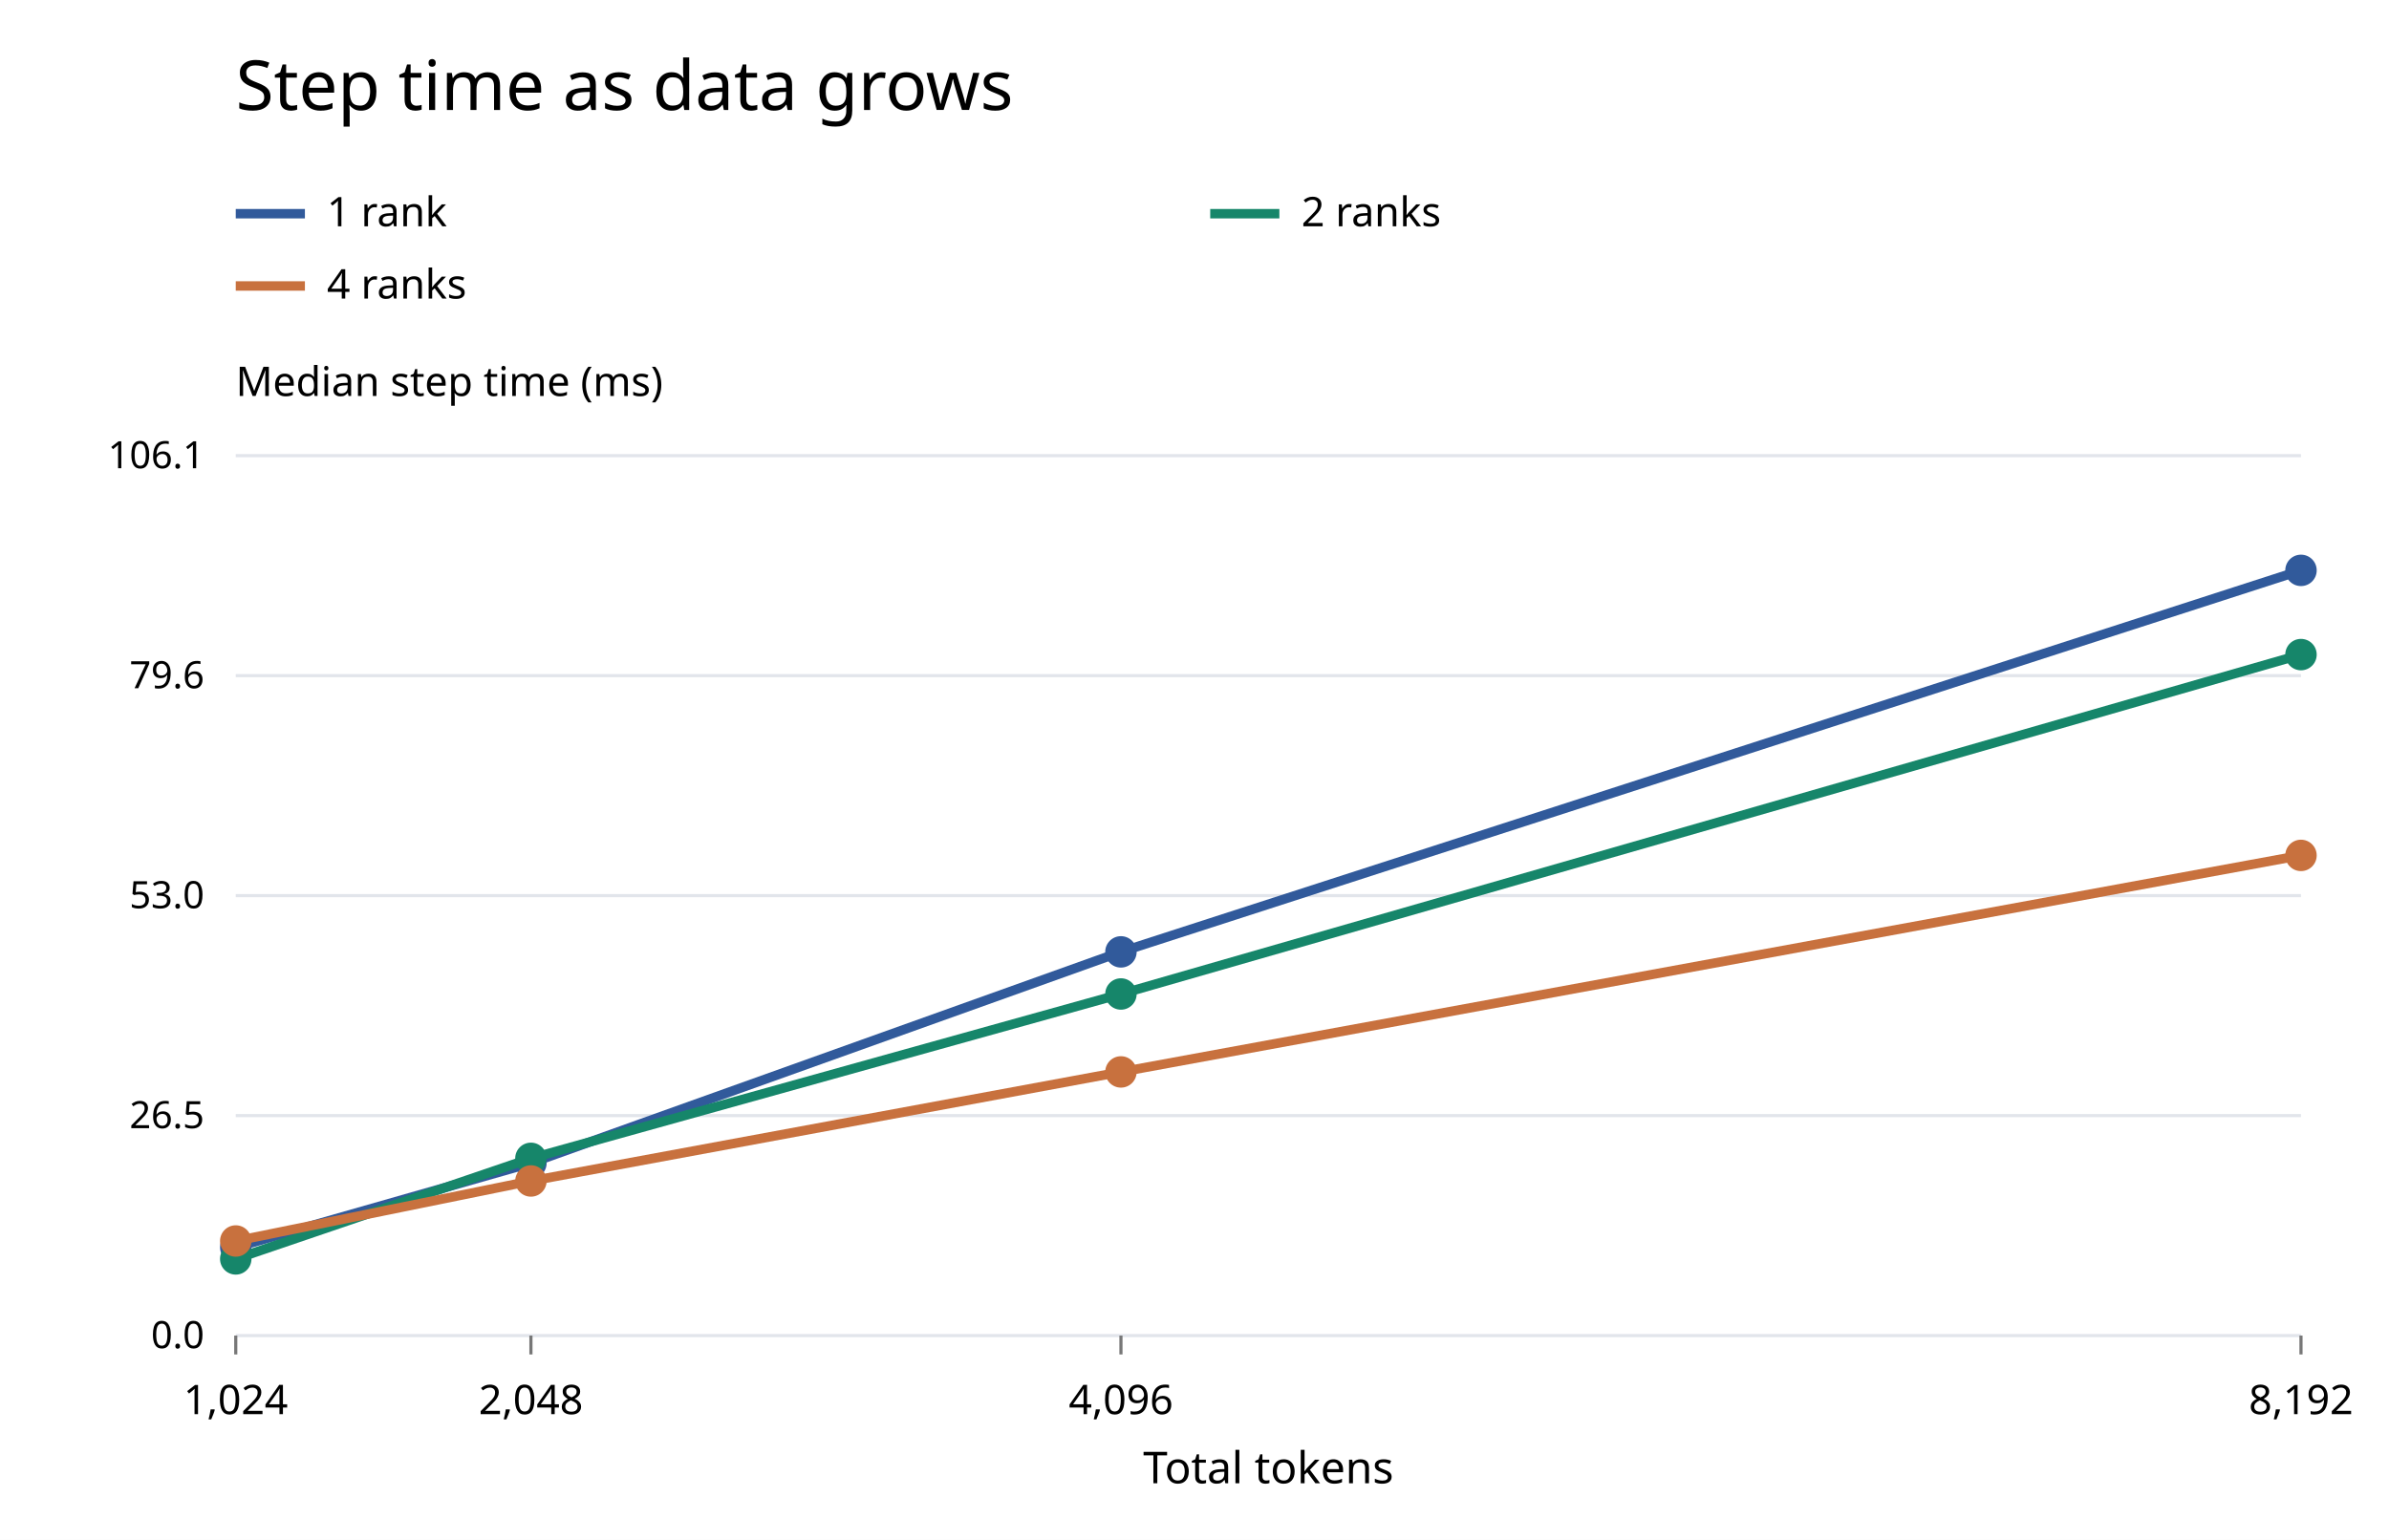
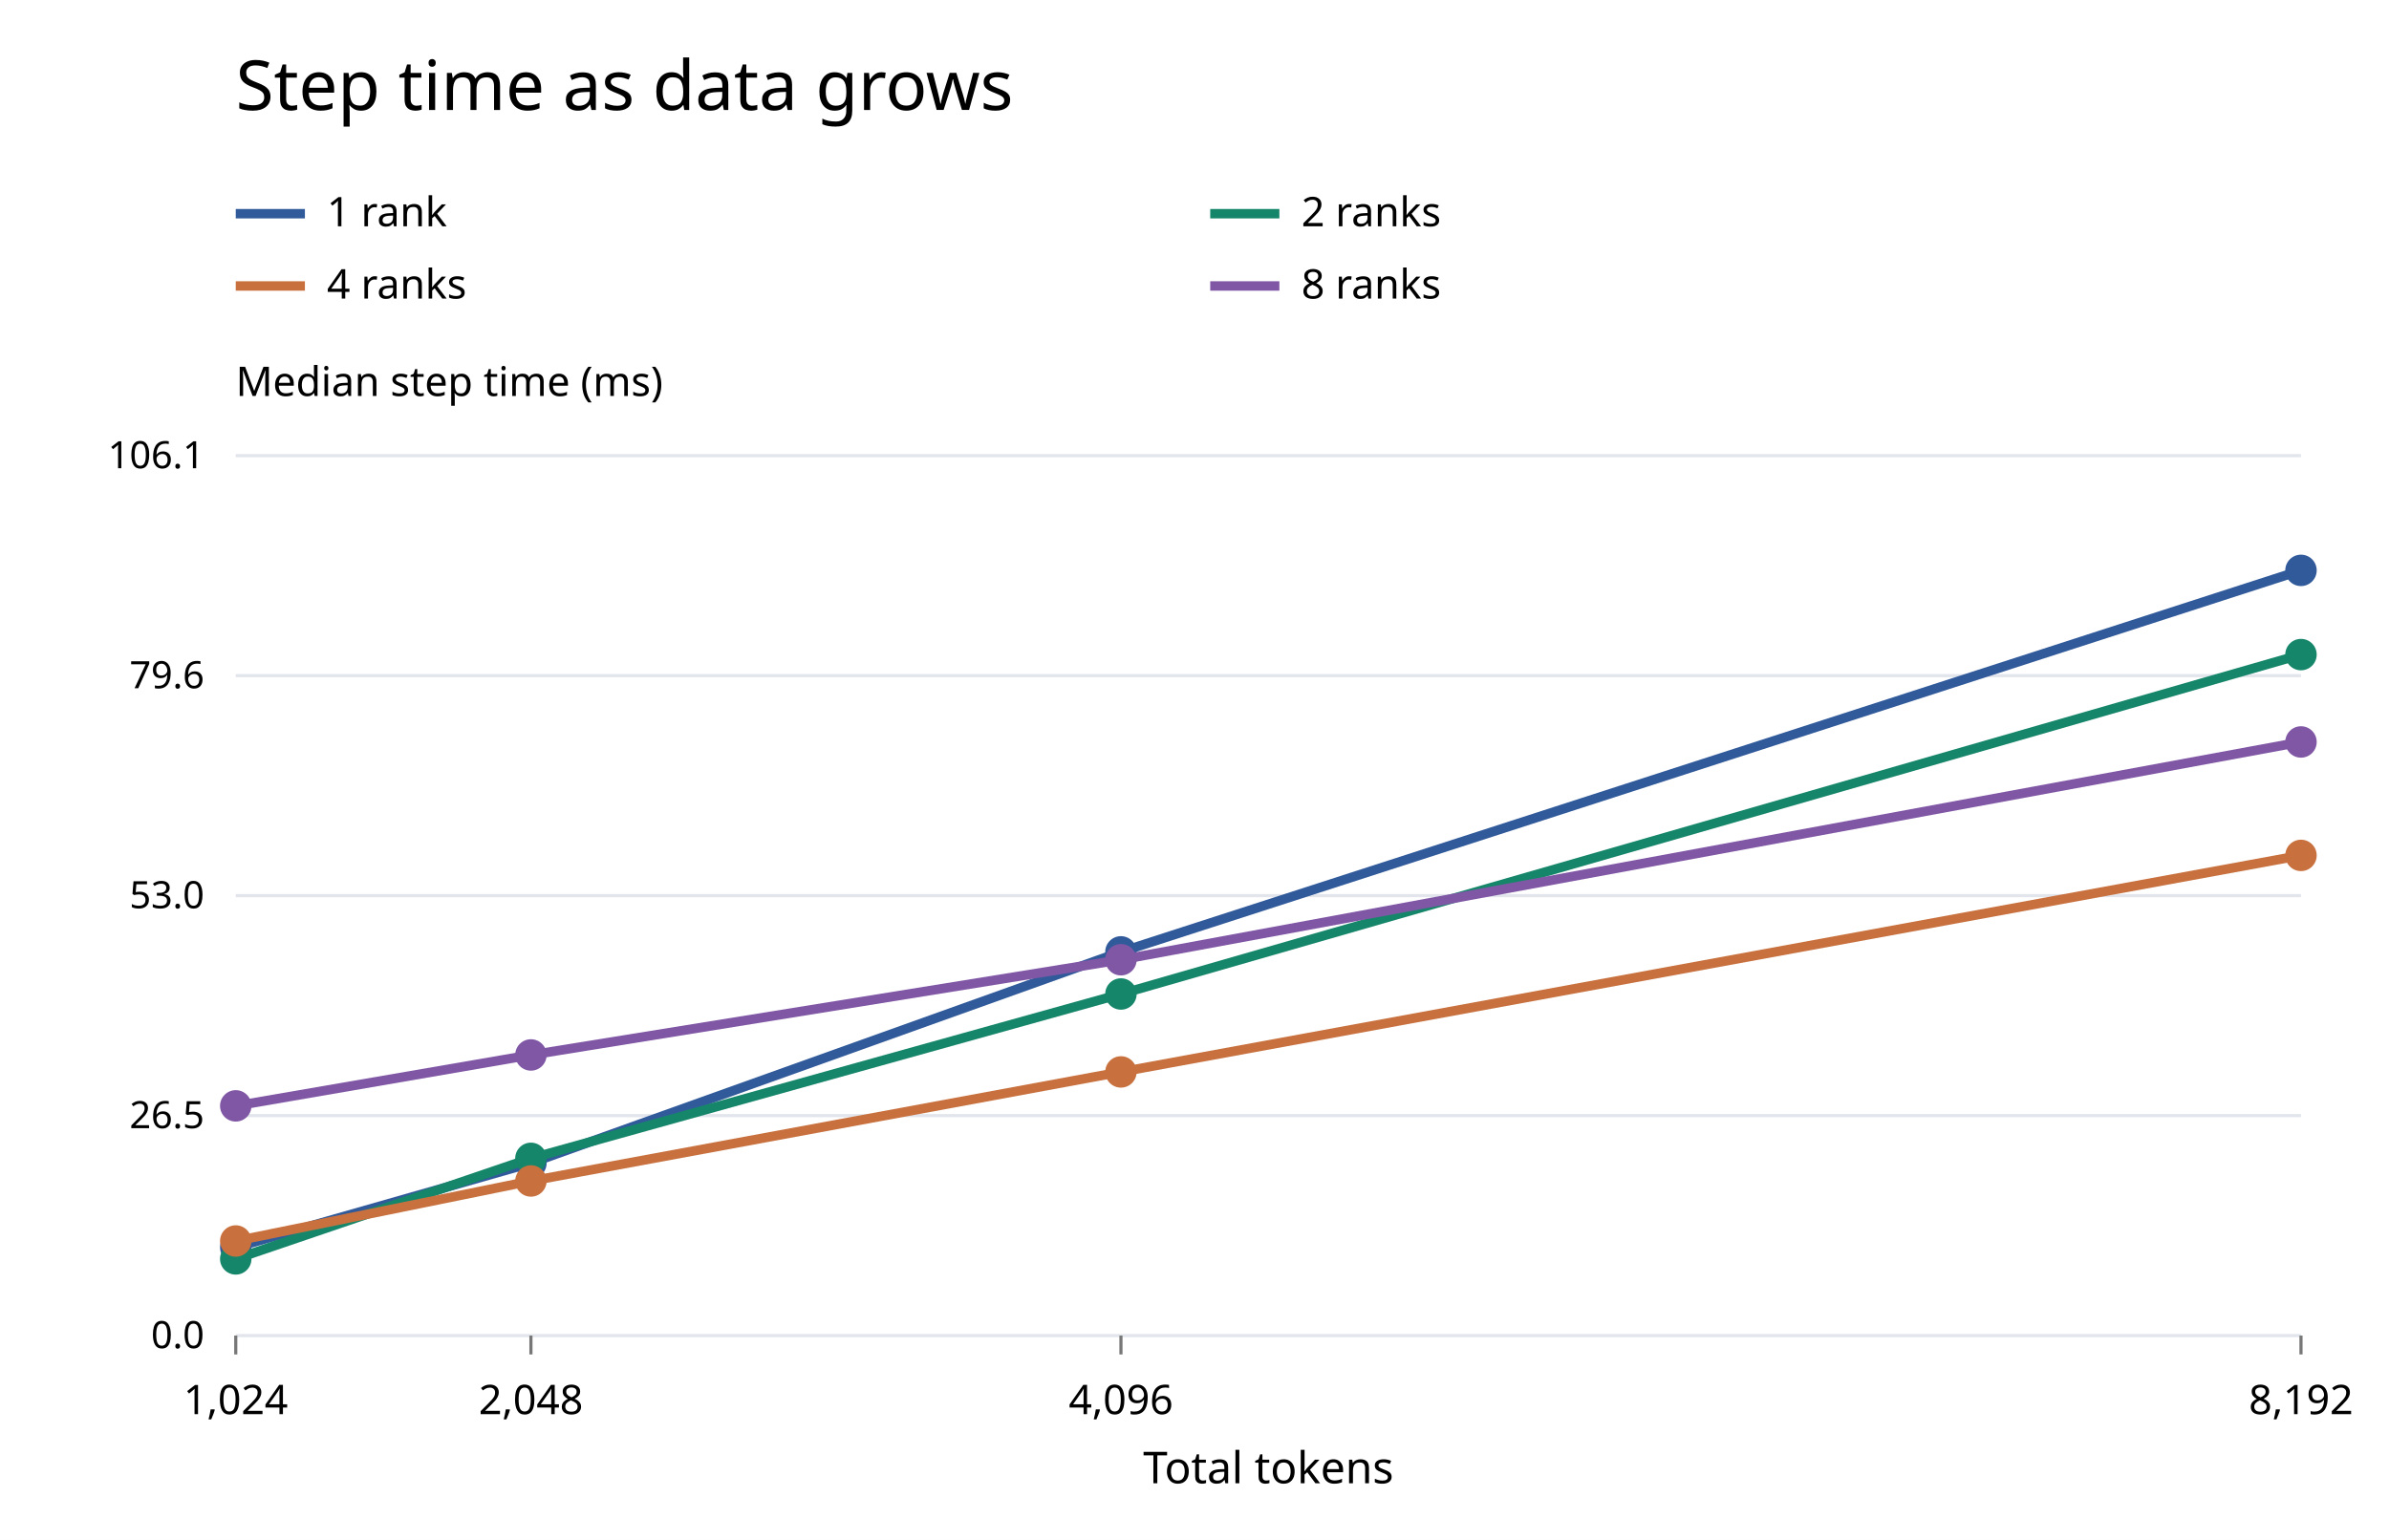
<svg xmlns="http://www.w3.org/2000/svg" viewBox="0 0 760 490">
  <rect width="100%" height="100%" fill="white" />
  <text x="75" y="35" font-family="sans-serif" font-size="22">Step time as data grows</text>
  <text x="75" y="126" font-family="sans-serif" font-size="13">Median step time (ms)</text>
  <line x1="75" x2="732" y1="425.0" y2="425.0" stroke="#e2e5eb" />
  <text x="65" y="429.0" text-anchor="end" font-family="sans-serif" font-size="12">0.0</text>
  <line x1="75" x2="732" y1="355.0" y2="355.0" stroke="#e2e5eb" />
  <text x="65" y="359.0" text-anchor="end" font-family="sans-serif" font-size="12">26.5</text>
  <line x1="75" x2="732" y1="285.0" y2="285.0" stroke="#e2e5eb" />
  <text x="65" y="289.0" text-anchor="end" font-family="sans-serif" font-size="12">53.0</text>
  <line x1="75" x2="732" y1="215.0" y2="215.0" stroke="#e2e5eb" />
  <text x="65" y="219.0" text-anchor="end" font-family="sans-serif" font-size="12">79.6</text>
  <line x1="75" x2="732" y1="145.0" y2="145.0" stroke="#e2e5eb" />
  <text x="65" y="149.0" text-anchor="end" font-family="sans-serif" font-size="12">106.1</text>
  <line x1="75.0" x2="75.0" y1="425" y2="431" stroke="#777" />
  <text x="75.0" y="450" text-anchor="middle" font-family="sans-serif" font-size="13">1,024</text>
  <line x1="168.9" x2="168.9" y1="425" y2="431" stroke="#777" />
  <text x="168.9" y="450" text-anchor="middle" font-family="sans-serif" font-size="13">2,048</text>
  <line x1="356.6" x2="356.6" y1="425" y2="431" stroke="#777" />
  <text x="356.6" y="450" text-anchor="middle" font-family="sans-serif" font-size="13">4,096</text>
  <line x1="732.0" x2="732.0" y1="425" y2="431" stroke="#777" />
  <text x="732.0" y="450" text-anchor="middle" font-family="sans-serif" font-size="13">8,192</text>
  <polyline points="75.0,396.9 168.9,370.1 356.6,302.9 732.0,181.5" fill="none" stroke="#315a9b" stroke-width="3" />
  <circle cx="75.0" cy="396.9" r="5" fill="#315a9b" />
  <circle cx="168.9" cy="370.1" r="5" fill="#315a9b" />
  <circle cx="356.6" cy="302.9" r="5" fill="#315a9b" />
  <circle cx="732.0" cy="181.5" r="5" fill="#315a9b" />
  <line x1="75" x2="97" y1="68" y2="68" stroke="#315a9b" stroke-width="3" />
  <text x="104" y="72" font-family="sans-serif" font-size="13">1 rank</text>
  <polyline points="75.0,400.6 168.9,368.6 356.6,316.3 732.0,208.3" fill="none" stroke="#16866a" stroke-width="3" />
  <circle cx="75.0" cy="400.6" r="5" fill="#16866a" />
  <circle cx="168.9" cy="368.6" r="5" fill="#16866a" />
  <circle cx="356.6" cy="316.3" r="5" fill="#16866a" />
  <circle cx="732.0" cy="208.3" r="5" fill="#16866a" />
  <line x1="385" x2="407" y1="68" y2="68" stroke="#16866a" stroke-width="3" />
  <text x="414" y="72" font-family="sans-serif" font-size="13">2 ranks</text>
  <polyline points="75.0,394.9 168.9,375.8 356.6,341.1 732.0,272.2" fill="none" stroke="#c8713e" stroke-width="3" />
  <circle cx="75.0" cy="394.9" r="5" fill="#c8713e" />
  <circle cx="168.9" cy="375.8" r="5" fill="#c8713e" />
  <circle cx="356.6" cy="341.1" r="5" fill="#c8713e" />
  <circle cx="732.0" cy="272.2" r="5" fill="#c8713e" />
  <line x1="75" x2="97" y1="91" y2="91" stroke="#c8713e" stroke-width="3" />
  <text x="104" y="95" font-family="sans-serif" font-size="13">4 ranks</text>
+   <polyline points="75.0,351.9 168.9,335.7 356.6,305.4 732.0,236.1" fill="none" stroke="#8057a5" stroke-width="3" />
+   <circle cx="75.0" cy="351.9" r="5" fill="#8057a5" />
+   <circle cx="168.9" cy="335.7" r="5" fill="#8057a5" />
+   <circle cx="356.6" cy="305.4" r="5" fill="#8057a5" />
+   <circle cx="732.0" cy="236.1" r="5" fill="#8057a5" />
+   <line x1="385" x2="407" y1="91" y2="91" stroke="#8057a5" stroke-width="3" />
+   <text x="414" y="95" font-family="sans-serif" font-size="13">8 ranks</text>
  <text x="403.5" y="472" text-anchor="middle" font-family="sans-serif" font-size="14">Total tokens</text>
</svg>
